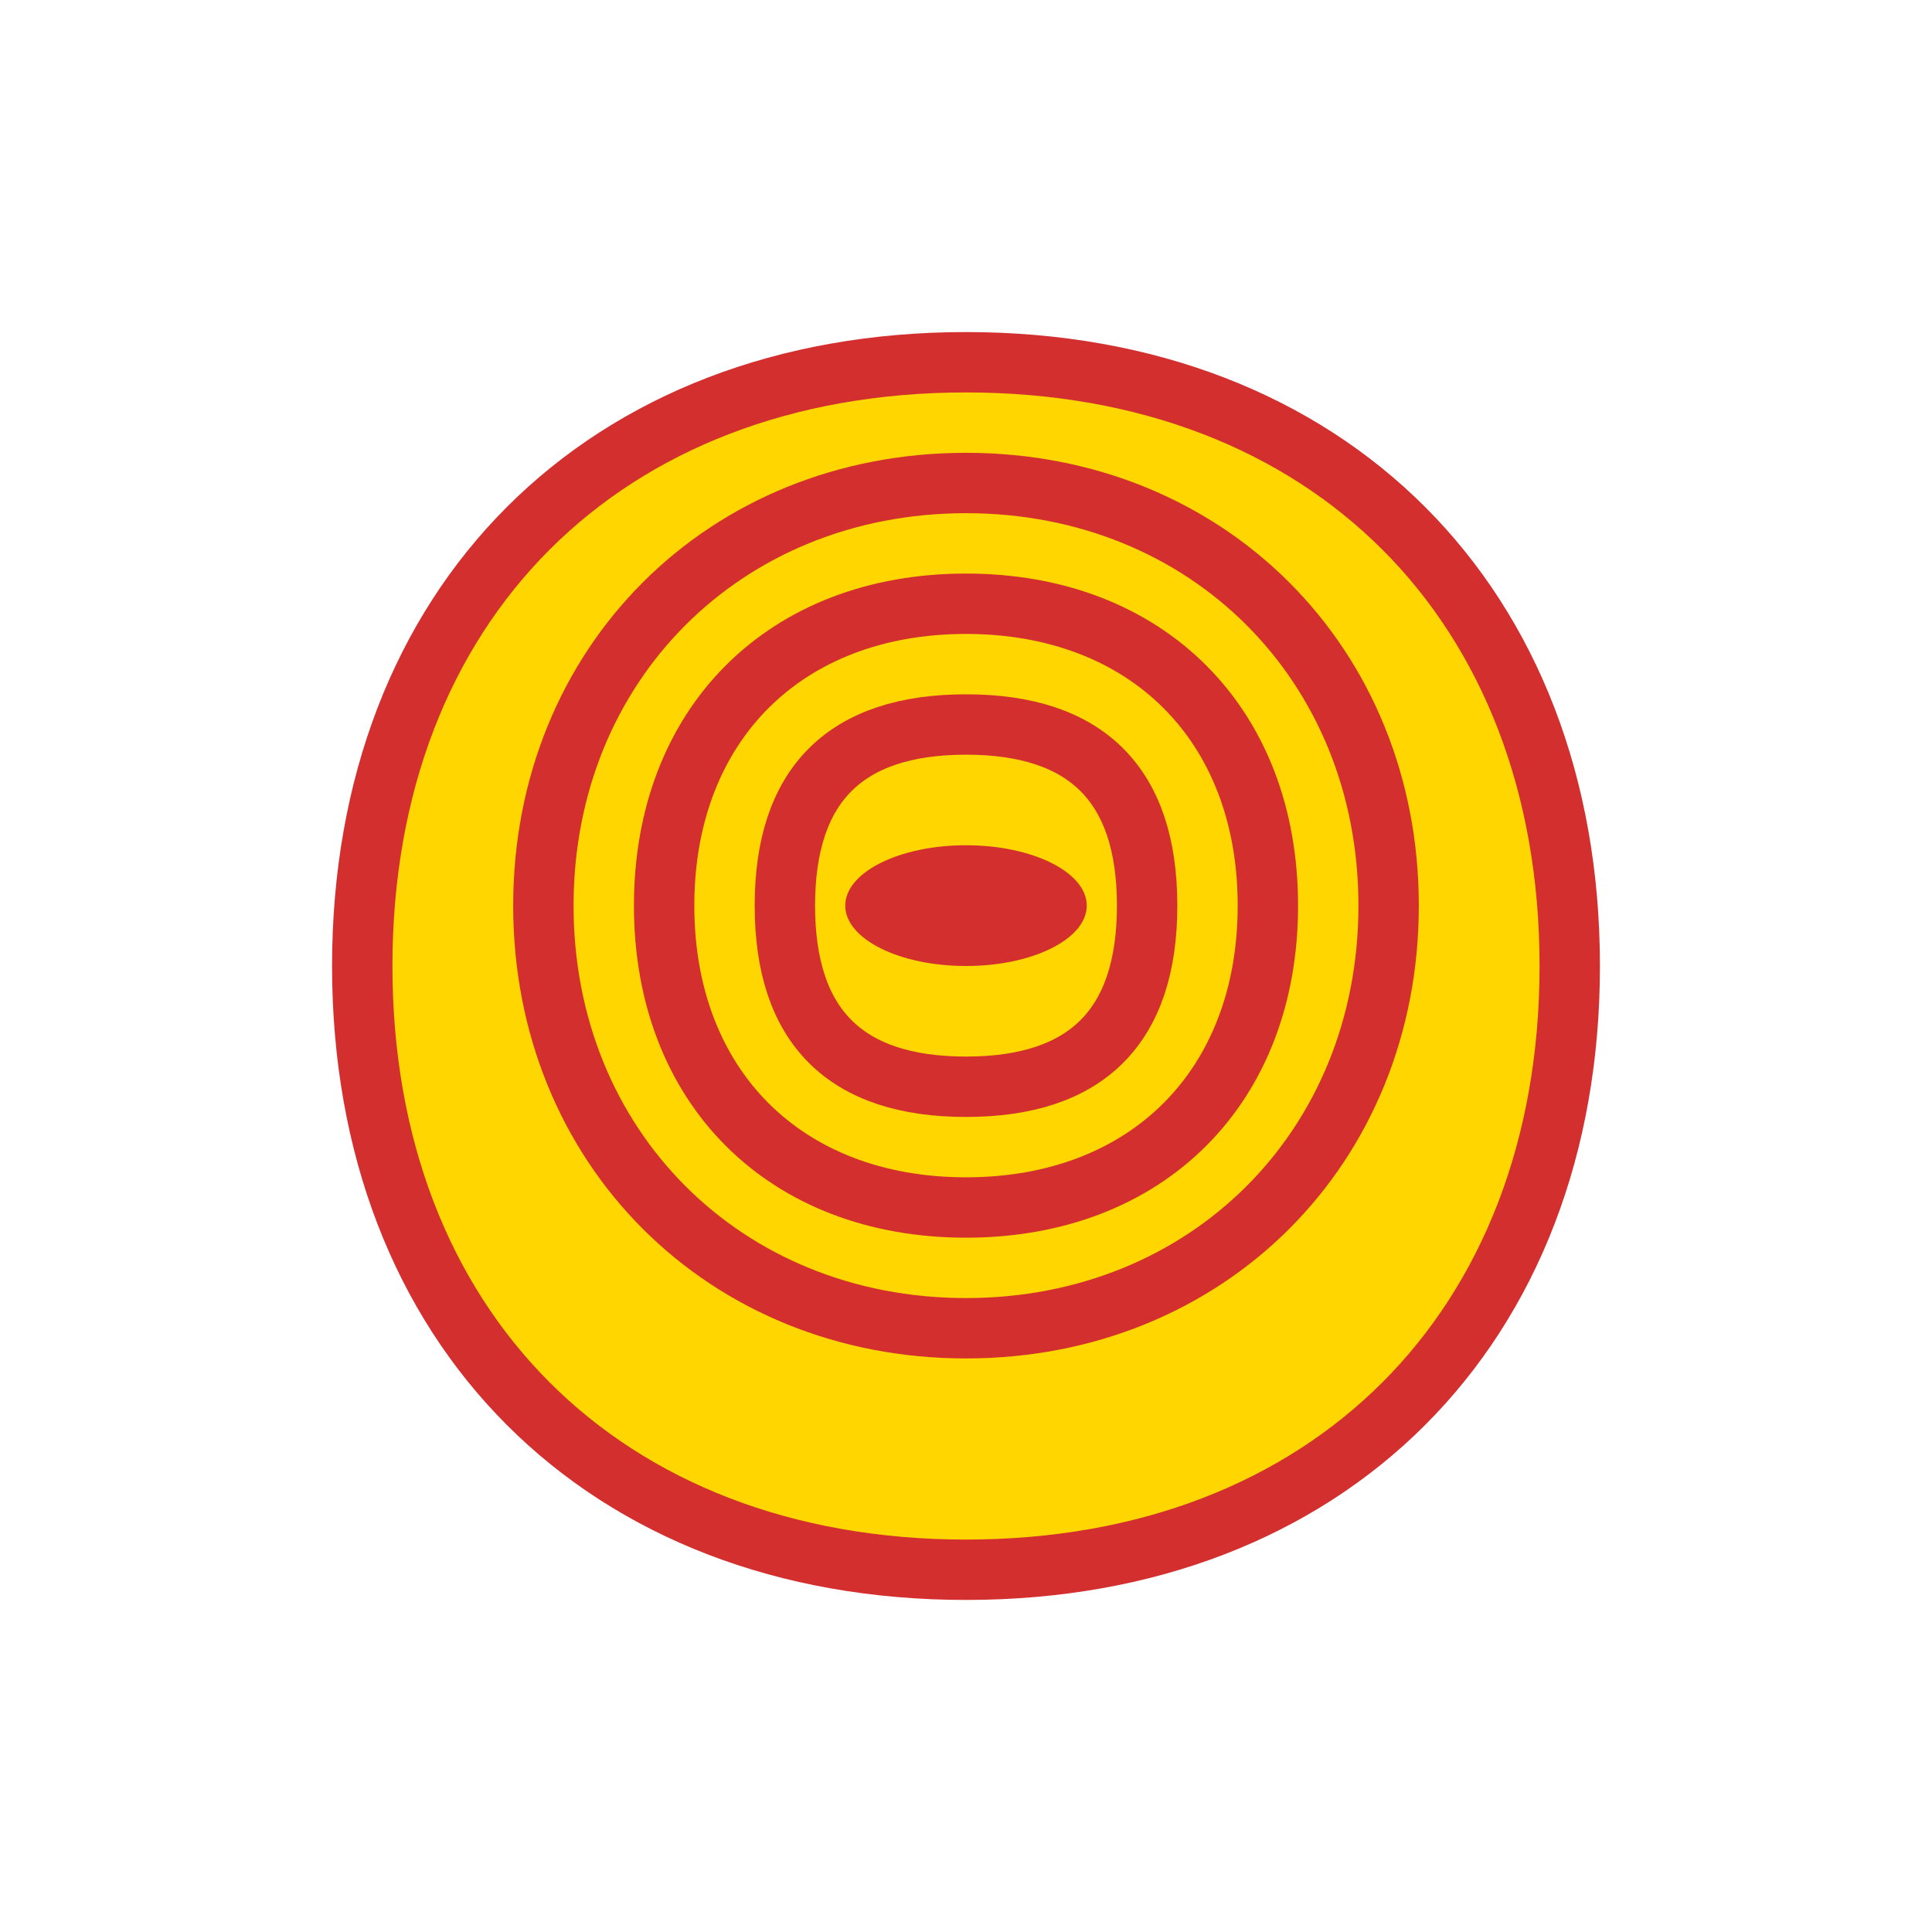
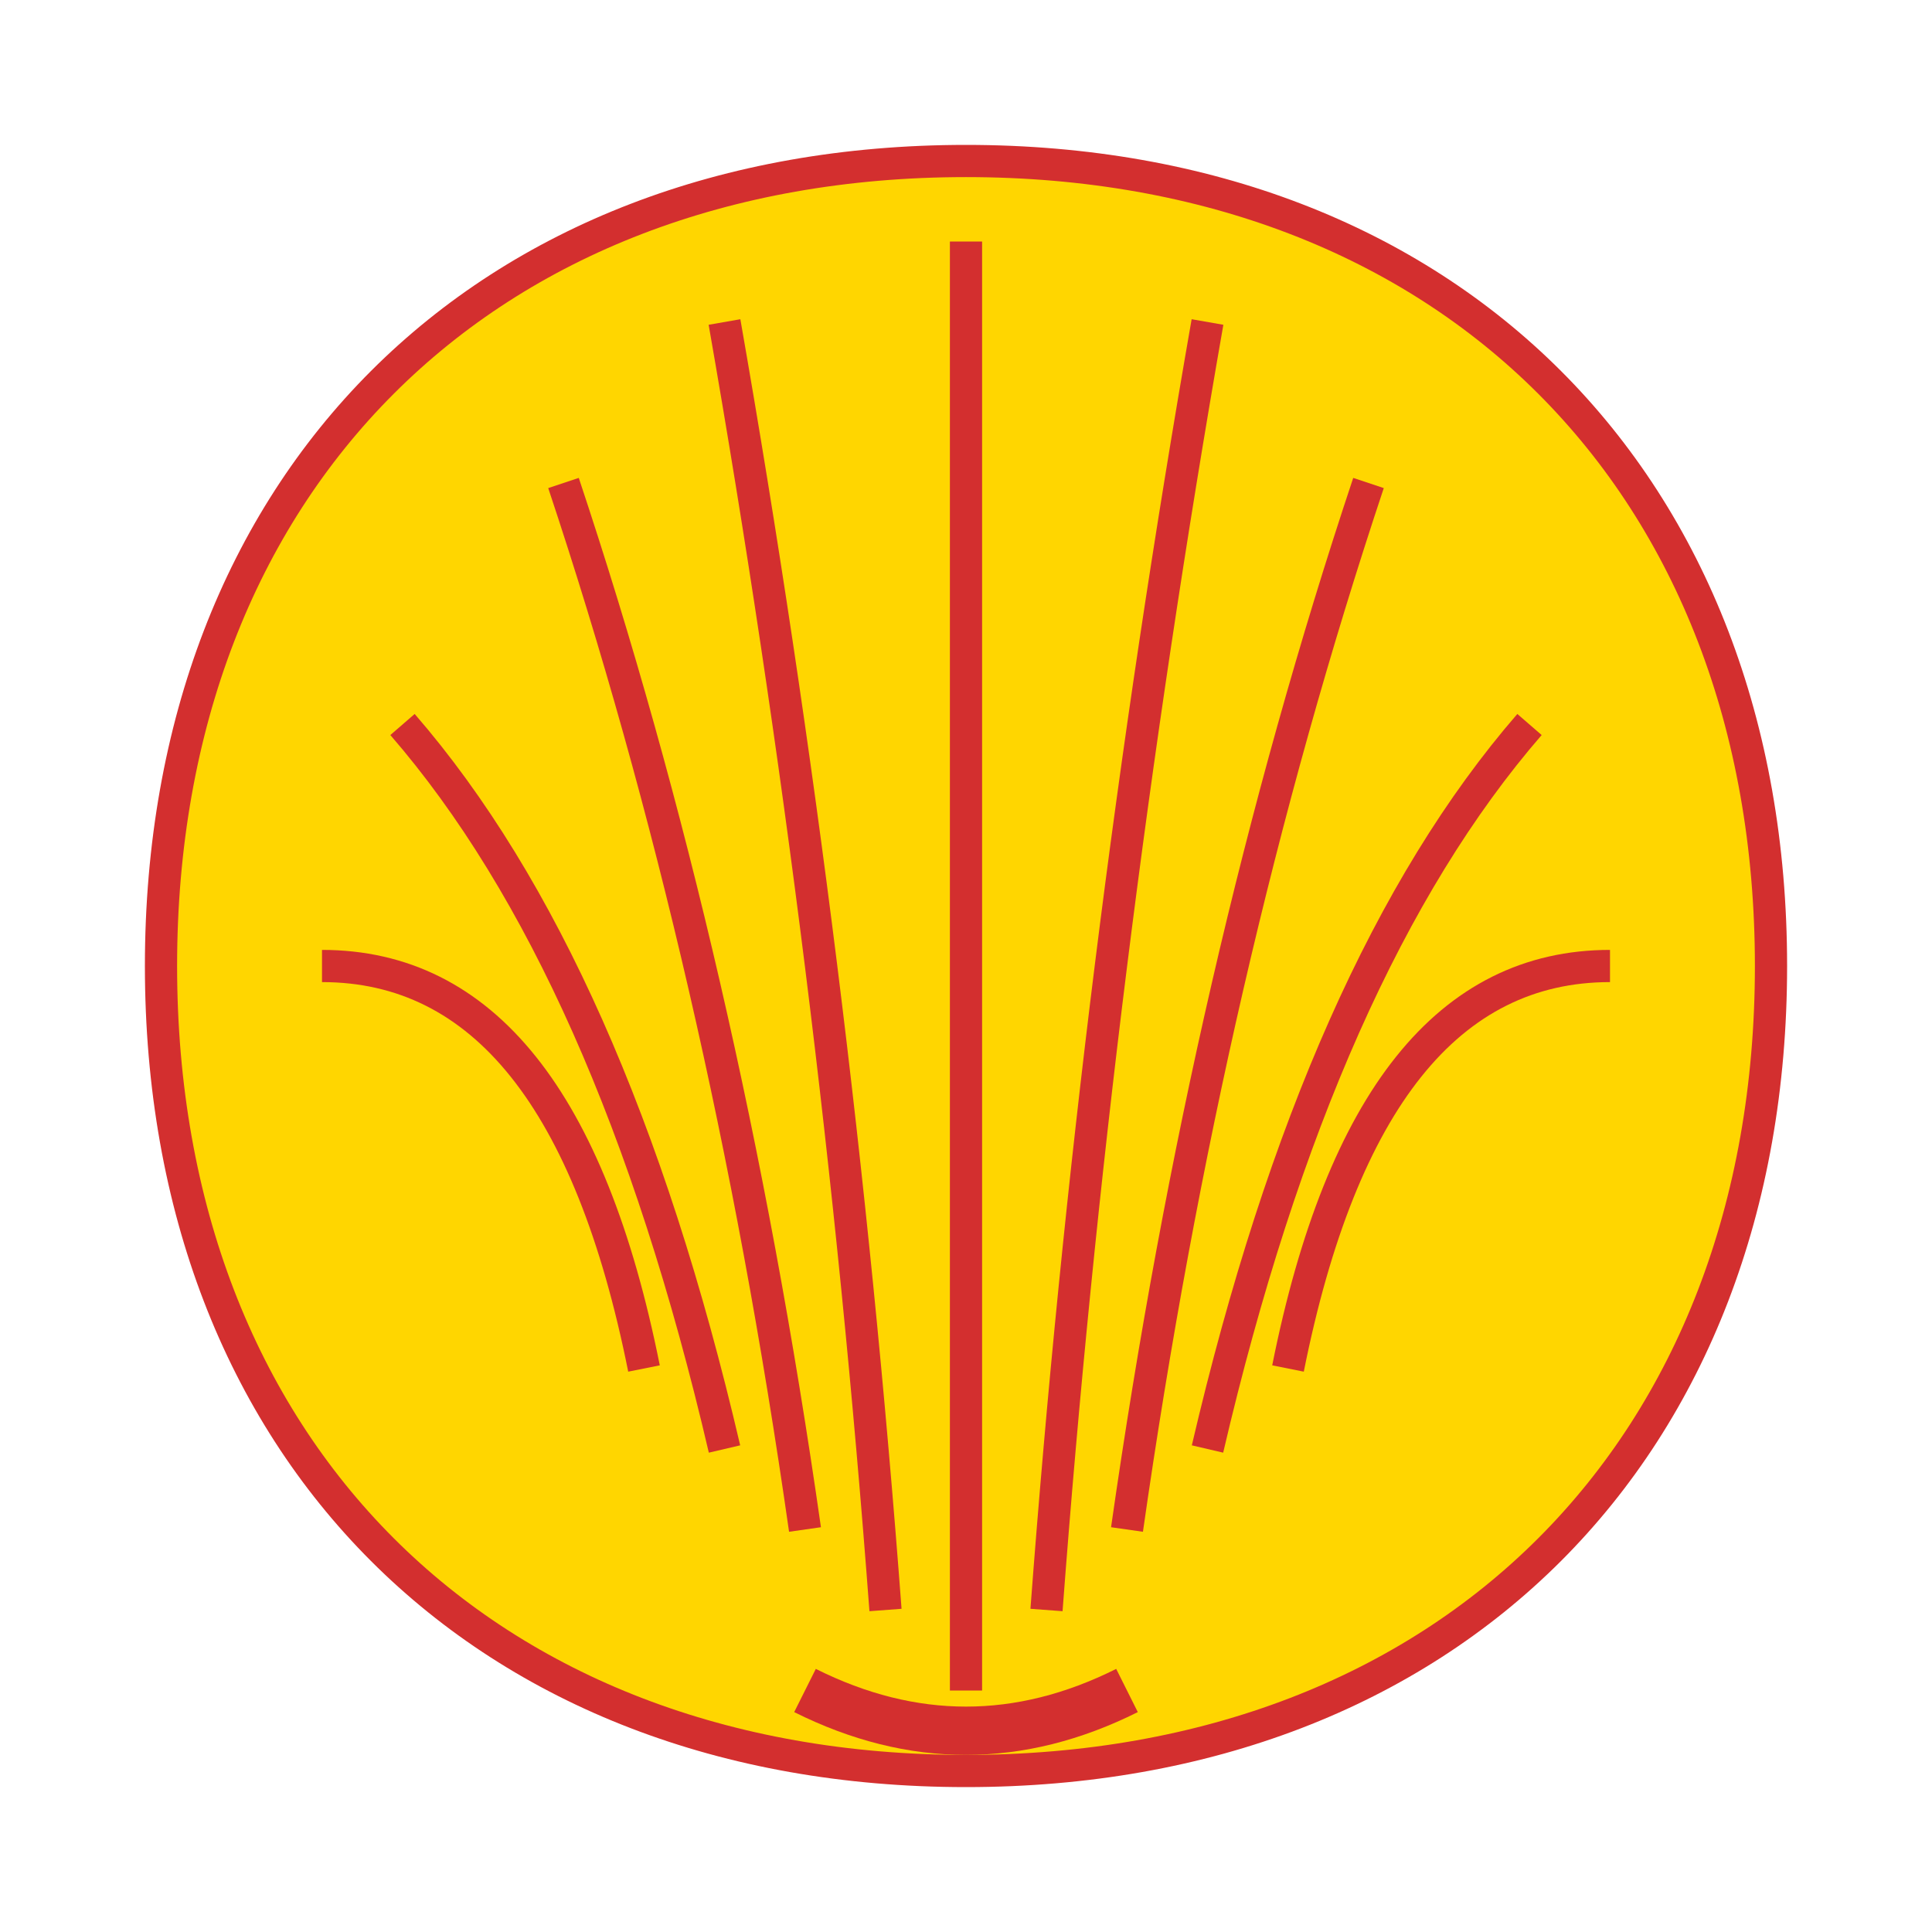
- <svg xmlns="http://www.w3.org/2000/svg" width="64" height="64" viewBox="0 0 64 64" fill="none">
-   <path d="M12 32 C12 20 20 12 32 12 C44 12 52 20 52 32 C52 44 44 52 32 52 C20 52 12 44 12 32 Z" fill="#FFD600" stroke="#D32F2F" stroke-width="2" />
-   <path d="M32 16 C24 16 18 22 18 30 C18 38 24 44 32 44 C40 44 46 38 46 30 C46 22 40 16 32 16 Z" fill="none" stroke="#D32F2F" stroke-width="2" />
-   <path d="M32 20 C26 20 22 24 22 30 C22 36 26 40 32 40 C38 40 42 36 42 30 C42 24 38 20 32 20 Z" fill="none" stroke="#D32F2F" stroke-width="2" />
-   <path d="M32 24 C28 24 26 26 26 30 C26 34 28 36 32 36 C36 36 38 34 38 30 C38 26 36 24 32 24 Z" fill="none" stroke="#D32F2F" stroke-width="2" />
-   <ellipse cx="32" cy="30" rx="4" ry="2" fill="#D32F2F" />
+ <svg xmlns="http://www.w3.org/2000/svg" width="120" height="120" viewBox="0 0 120 120" fill="none">
+   <path d="M60 10 C30 10 10 30 10 60 C10 90 30 110 60 110 C90 110 110 90 110 60 C110 30 90 10 60 10 Z" fill="#FFD600" stroke="#D32F2F" stroke-width="2" />
+   <path d="M60 15 Q60 60 60 105" stroke="#D32F2F" stroke-width="2" />
+   <path d="M45 20 Q52 60 55 100" stroke="#D32F2F" stroke-width="2" />
+   <path d="M75 20 Q68 60 65 100" stroke="#D32F2F" stroke-width="2" />
+   <path d="M35 30 Q45 60 50 95" stroke="#D32F2F" stroke-width="2" />
+   <path d="M85 30 Q75 60 70 95" stroke="#D32F2F" stroke-width="2" />
+   <path d="M25 45 Q38 60 45 90" stroke="#D32F2F" stroke-width="2" />
+   <path d="M95 45 Q82 60 75 90" stroke="#D32F2F" stroke-width="2" />
+   <path d="M20 60 Q35 60 40 85" stroke="#D32F2F" stroke-width="2" />
+   <path d="M100 60 Q85 60 80 85" stroke="#D32F2F" stroke-width="2" />
+   <path d="M50 105 Q60 110 70 105" stroke="#D32F2F" stroke-width="3" fill="none" />
</svg>
